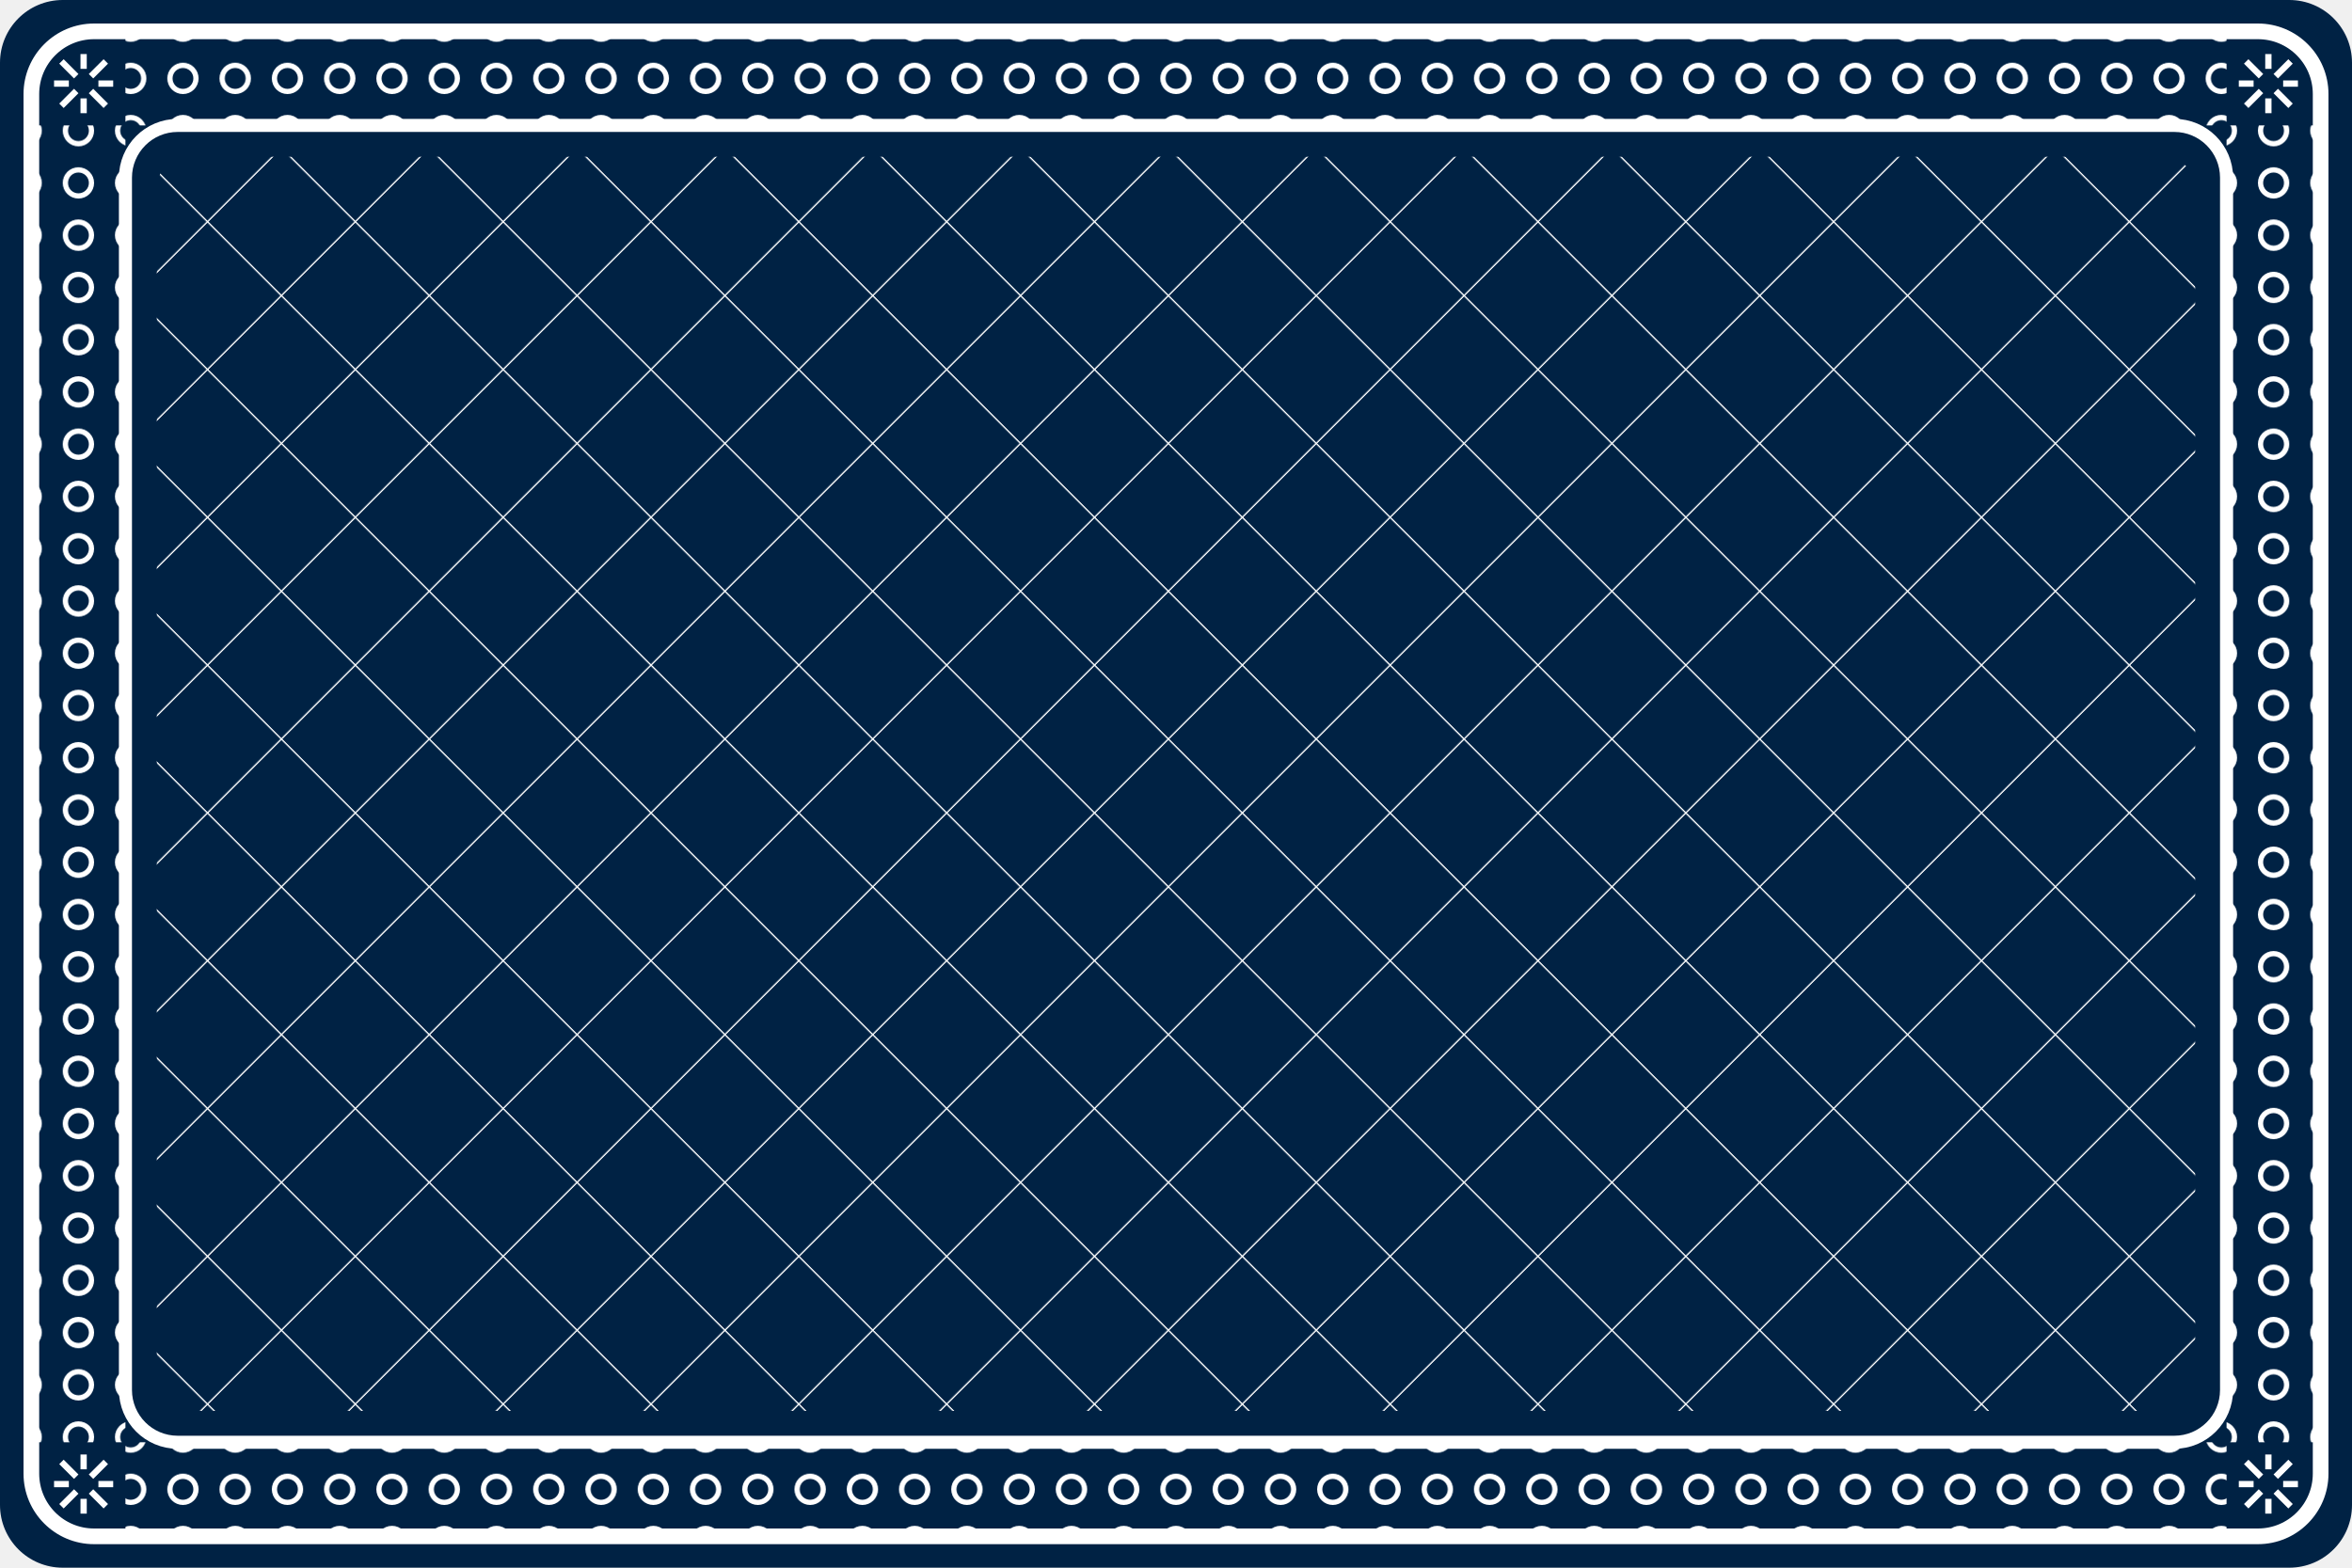
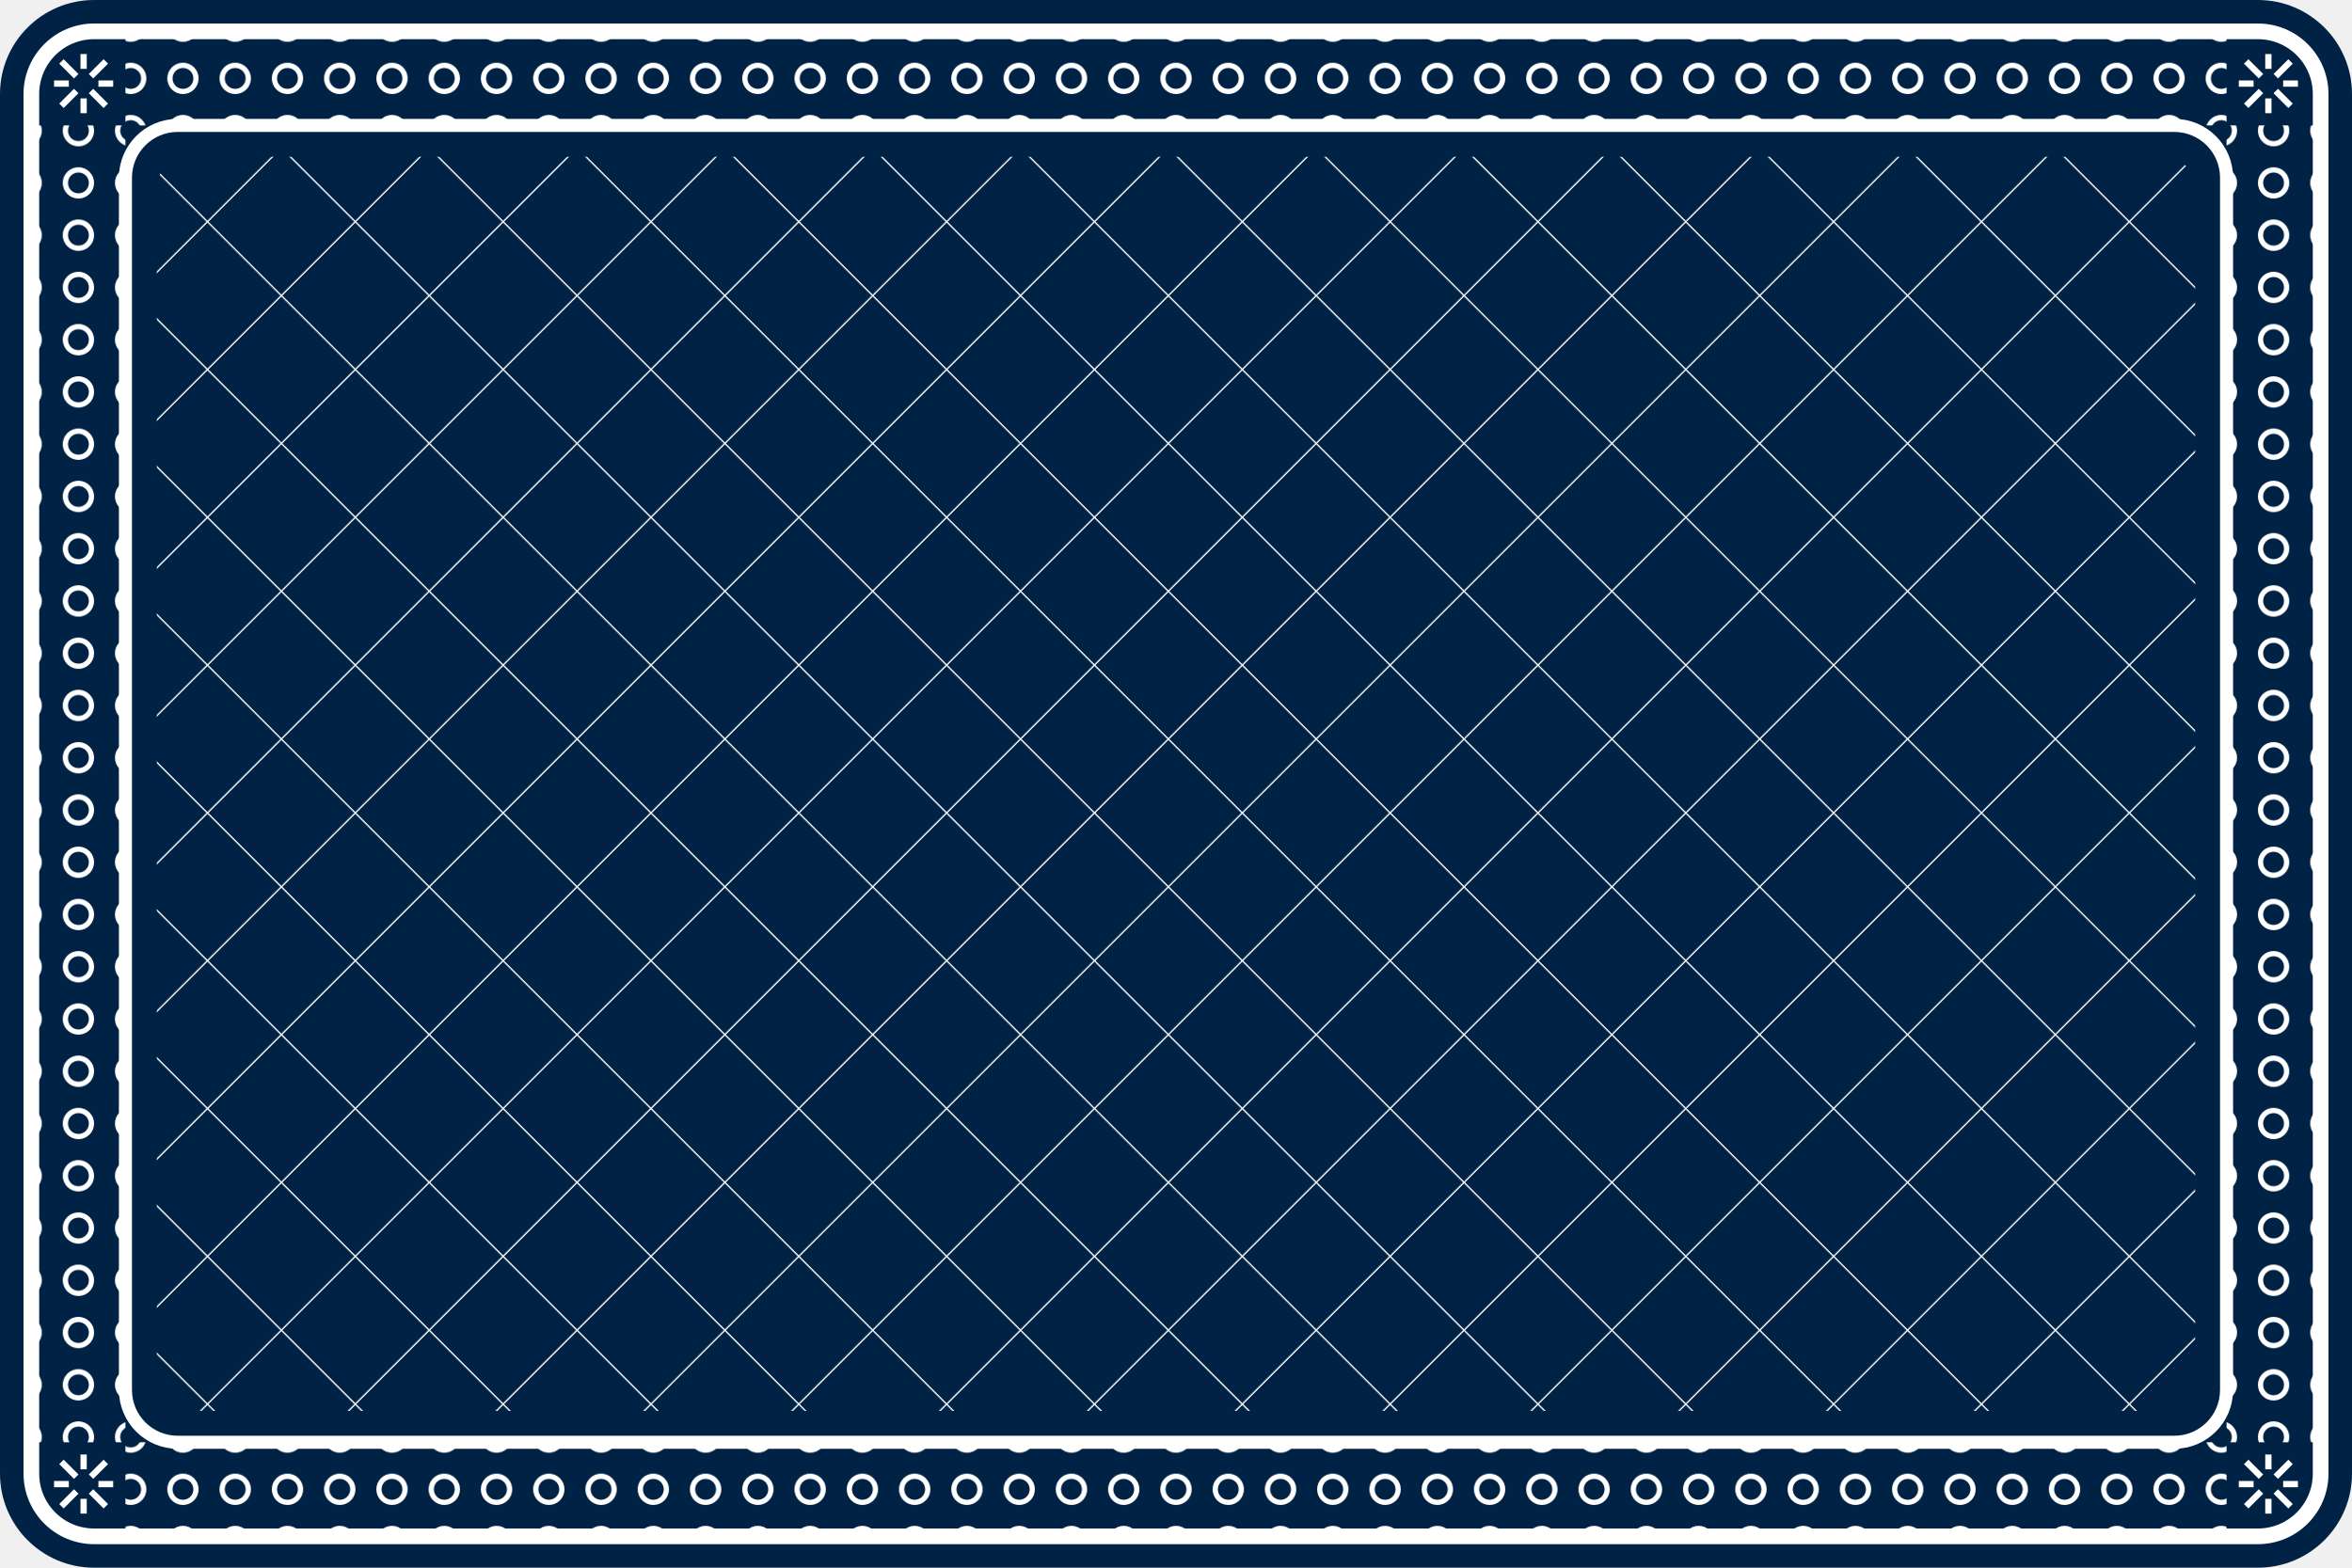
<svg xmlns="http://www.w3.org/2000/svg" viewBox="0 0 450 300" width="450" height="300" preserveAspectRatio="xMidYMid meet">
  <g transform="rotate(90) translate(0, -450)">
-     <rect x="0" y="0" width="300" height="450" fill="#002244" rx="12" ry="12" />
+     <rect x="0" y="0" width="300" height="450" fill="#002244" rx="18" ry="18" />
    <rect x="6" y="6" width="288" height="438" fill="none" stroke="white" stroke-width="3" rx="12" ry="12" />
    <rect x="24" y="24" width="252" height="402" fill="none" stroke="white" stroke-width="2.5" rx="10" ry="10" />
    <defs>
      <pattern id="circleChain" width="10" height="10" patternUnits="userSpaceOnUse">
        <circle cx="5" cy="5" r="2.5" stroke="white" stroke-width="1" fill="none" />
      </pattern>
    </defs>
    <rect x="24" y="6" width="252" height="18" fill="url(#circleChain)" />
    <rect x="24" y="426" width="252" height="18" fill="url(#circleChain)" />
    <rect x="6" y="24" width="18" height="402" fill="url(#circleChain)" />
    <rect x="276" y="24" width="18" height="402" fill="url(#circleChain)" />
    <defs>
      <pattern id="diamondGrid" width="20" height="20" patternUnits="userSpaceOnUse" patternTransform="rotate(45)">
        <path d="M0,0 L0,20 M0,0 L20,0" stroke="white" stroke-width="0.5" />
      </pattern>
    </defs>
    <rect x="30" y="30" width="240" height="390" fill="url(#diamondGrid)" rx="6" ry="6" />
    <g fill="none" stroke="white" stroke-width="1.2">
      <defs>
        <path id="starShape" d="           M0,-6 L0,-2            M0,2 L0,6            M-6,0 L-2,0            M2,0 L6,0           M-4,-4 L-2,-2            M2,2 L4,4            M-4,4 L-2,2            M2,-2 L4,-4         " />
      </defs>
      <g transform="translate(16,16) rotate(-45)">
        <use href="#starShape" />
      </g>
      <g transform="translate(284,16) rotate(45)">
        <use href="#starShape" />
      </g>
      <g transform="translate(16,434) rotate(45)">
        <use href="#starShape" />
      </g>
      <g transform="translate(284,434) rotate(-45)">
        <use href="#starShape" />
      </g>
    </g>
  </g>
</svg>
